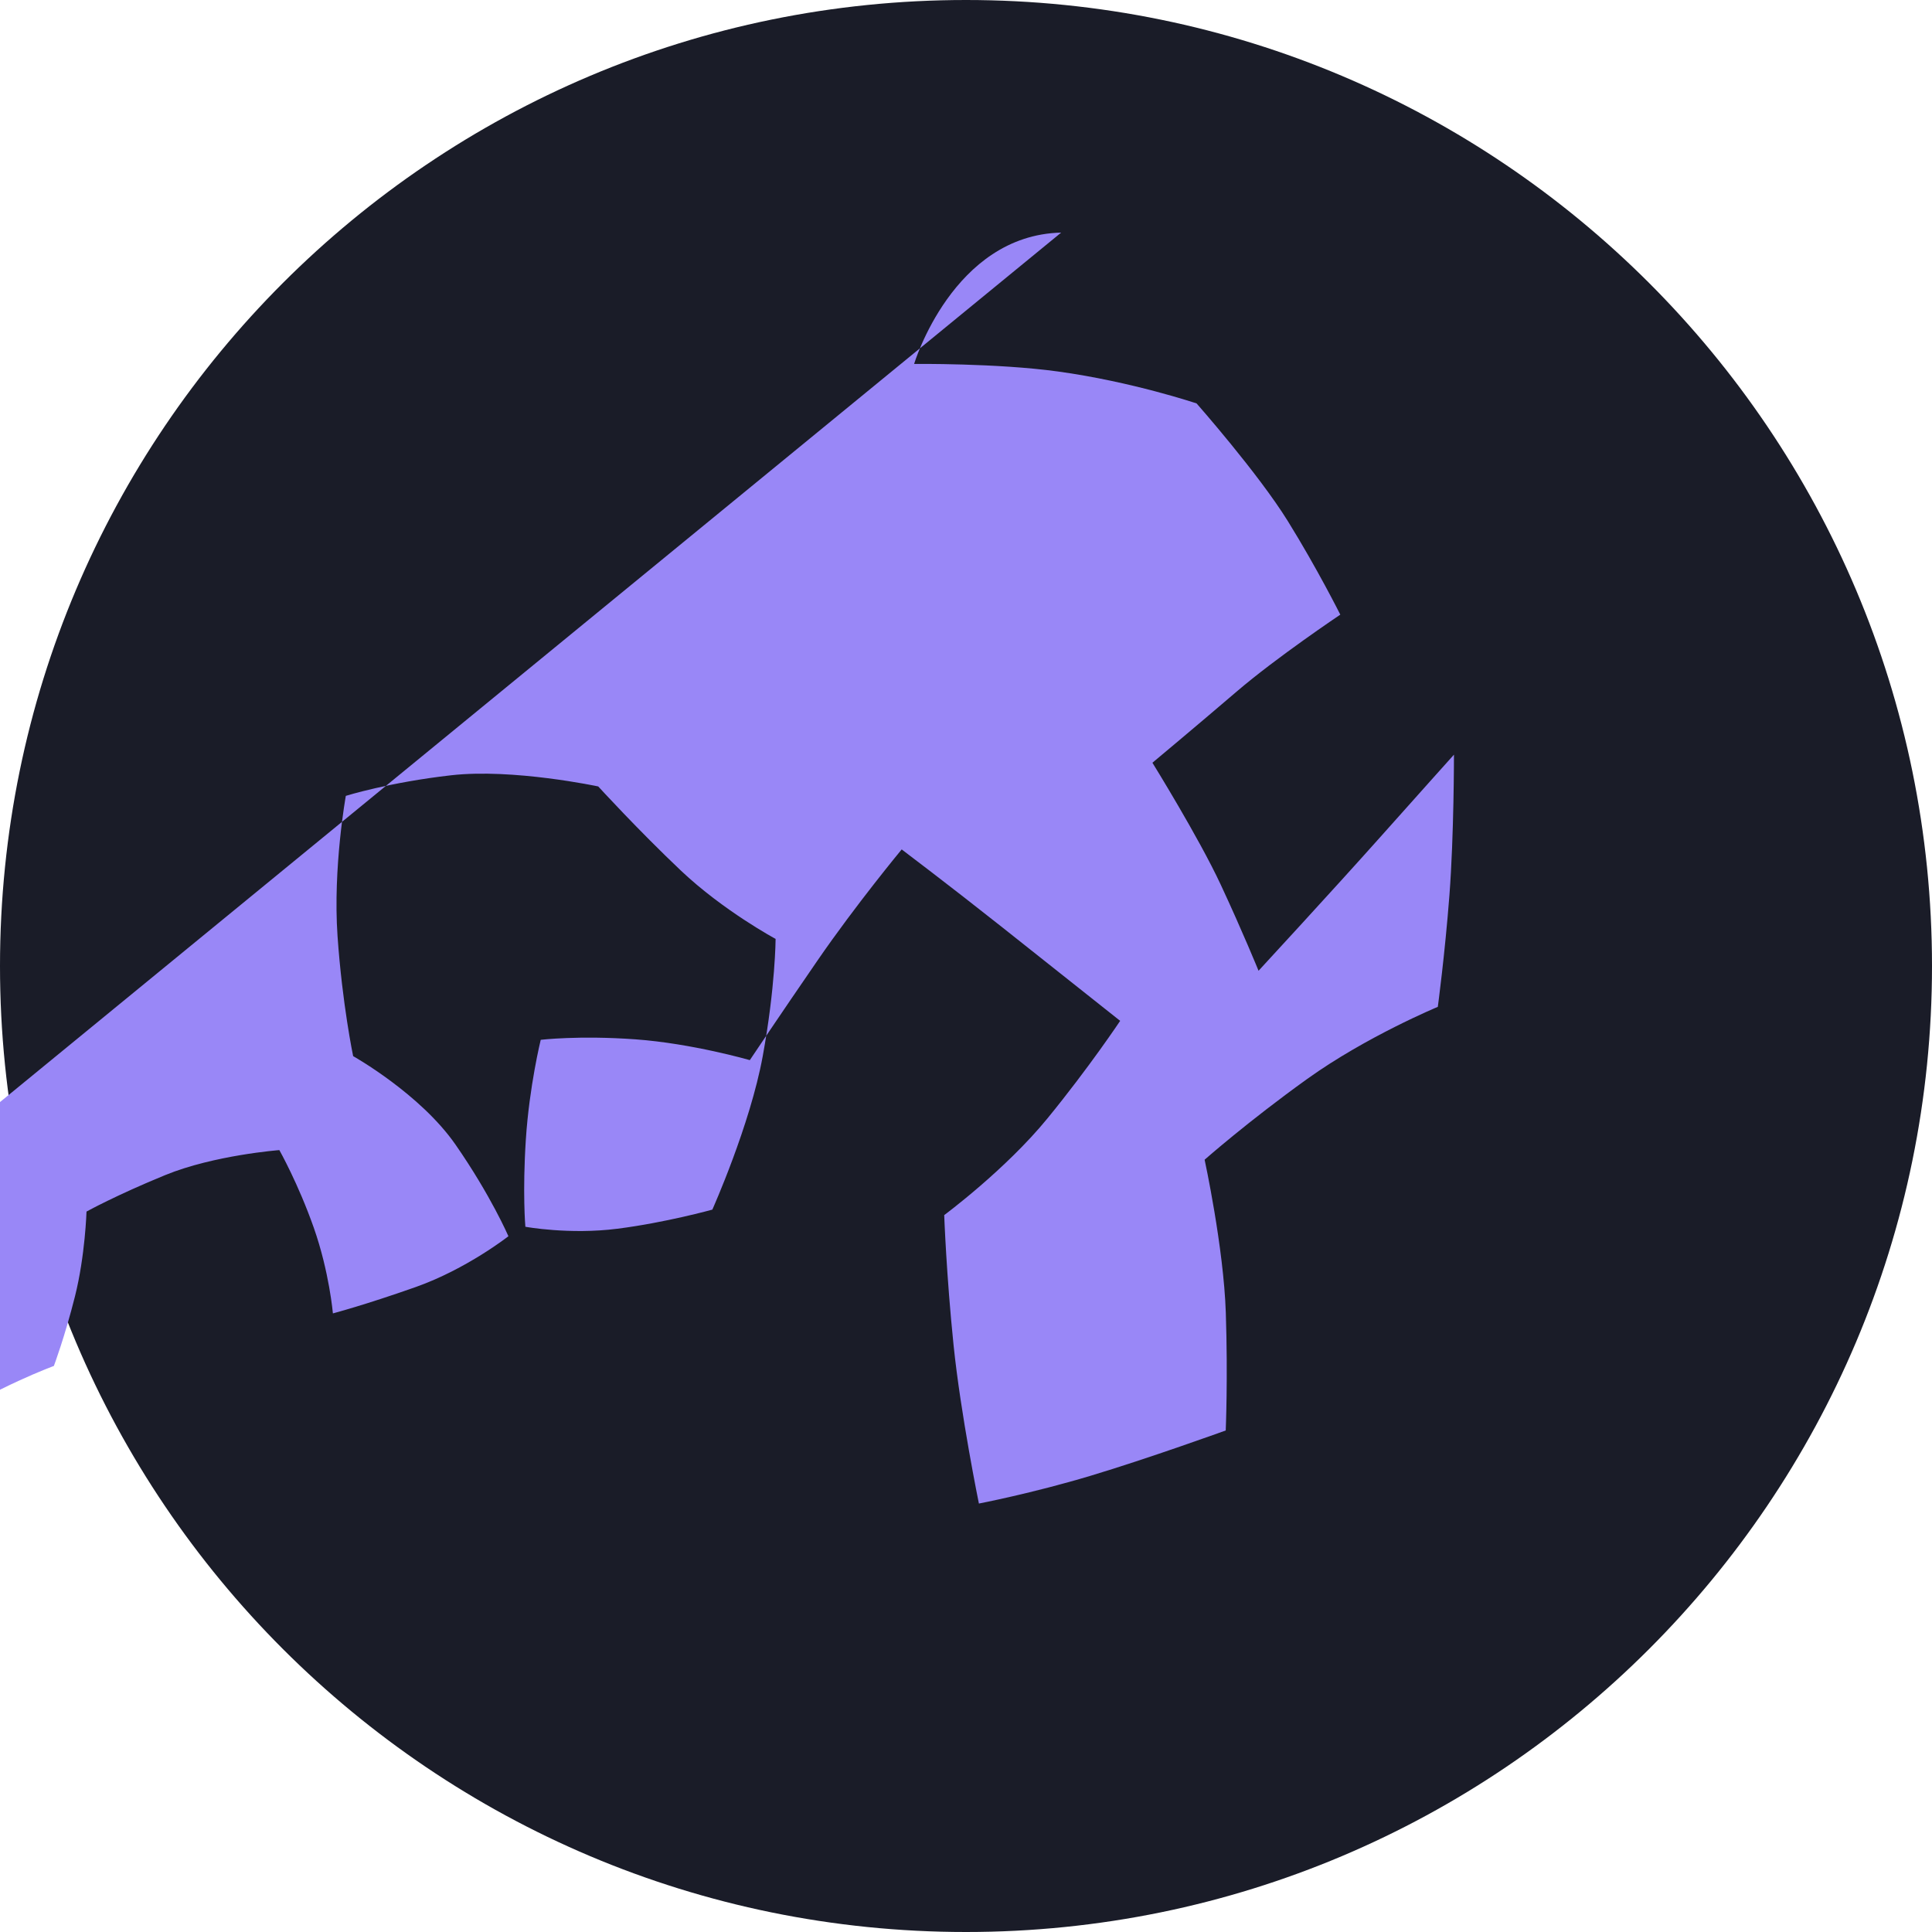
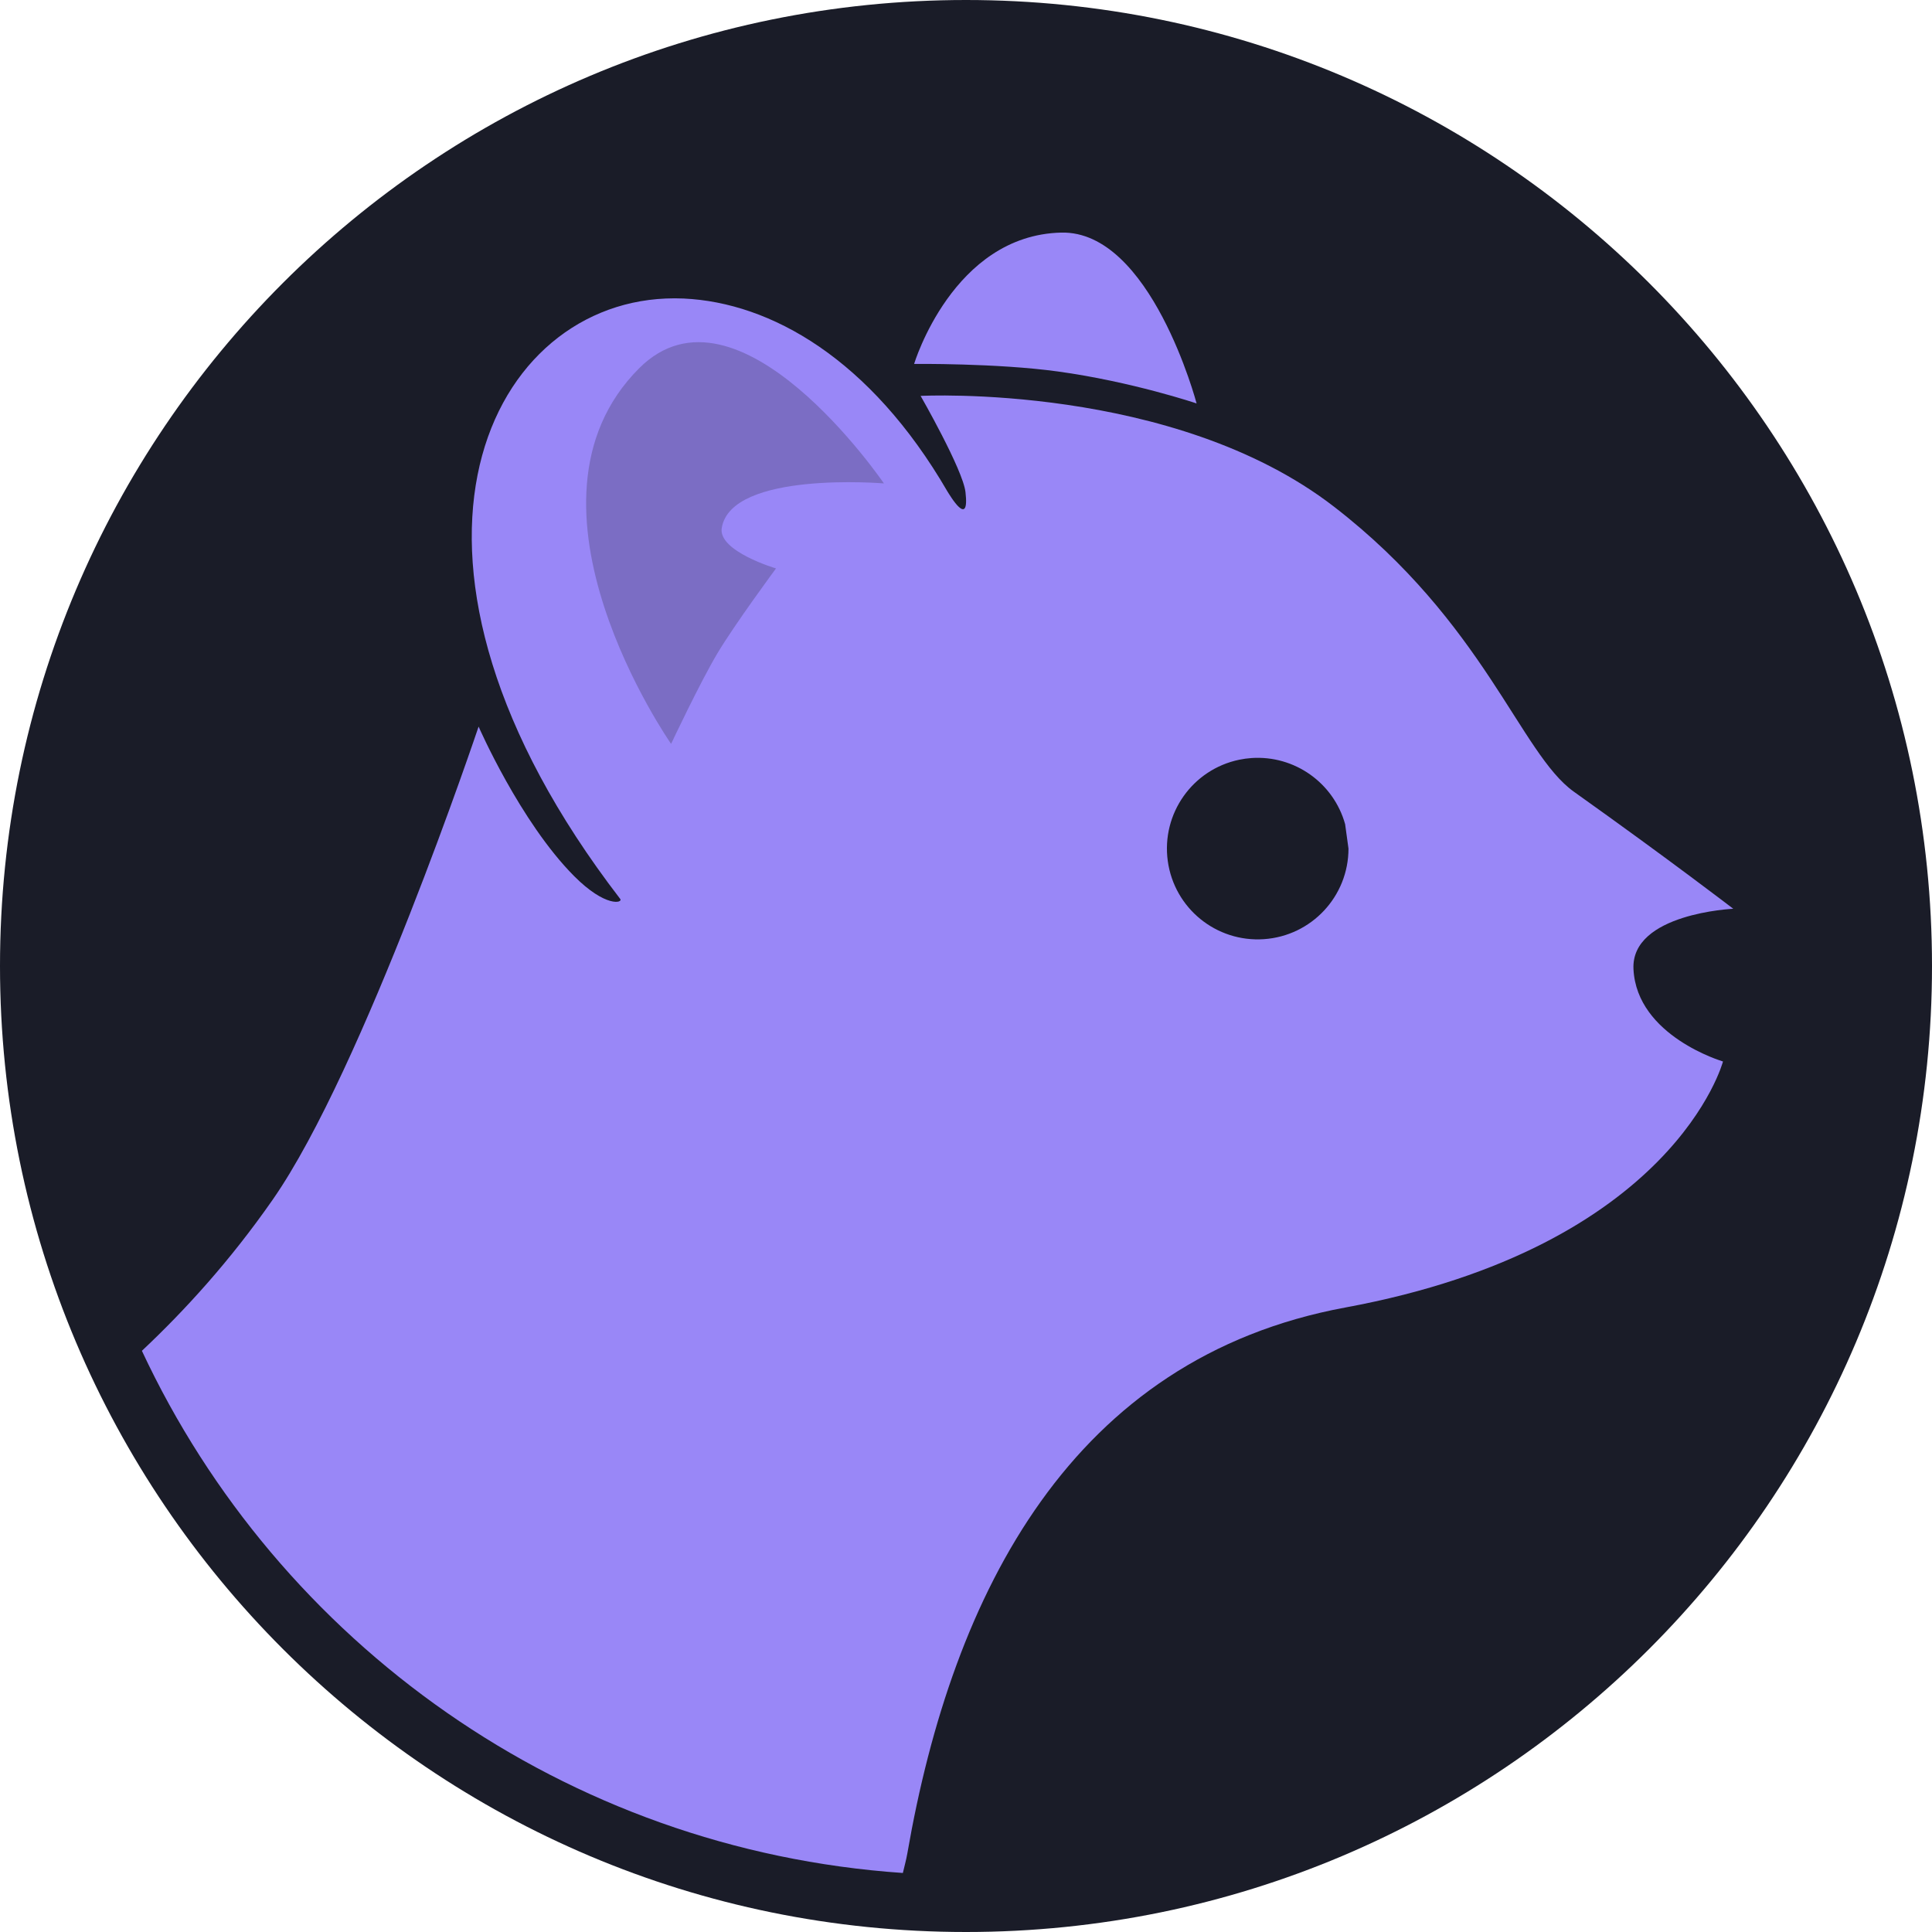
<svg xmlns="http://www.w3.org/2000/svg" viewBox="0 0 512 512" width="256" height="256">
  <circle fill="#1a1c28" cx="256" cy="256" r="256" />
-   <path fill="#9987f7" d="M 281.223,61.639 C 252.515,62.341 242.25,96.445 242.25,96.445 c 0,0 21.862,-0.228 38.084,2 19.659,2.7 36.777,8.471 36.777,8.471 0,0 16.328,18.52 24.166,31.164 7.838,12.644 13.917,24.808 13.917,24.808 0,0 -16.821,11.265 -27.48,20.396 -10.659,9.132 -22.311,18.852 -22.311,18.852 0,0 12.238,19.727 18.09,32.279 5.852,12.552 10.035,22.846 10.035,22.846 0,0 19.721,-21.368 32.035,-35.178 12.314,-13.81 19.753,-22.093 19.753,-22.093 0,0 0.013,21.373 -1.201,37.215 -1.215,15.841 -3.079,29.622 -3.079,29.622 0,0 -18.906,7.847 -34.57,19.075 -15.664,11.229 -27.228,21.434 -27.228,21.434 0,0 5.044,23.221 5.616,40.557 0.572,17.336 -0.023,31.195 -0.023,31.195 0,0 -20.515,7.421 -35.914,12.037 -15.399,4.616 -29.498,7.331 -29.498,7.331 0,0 -4.813,-23.522 -6.715,-41.992 -1.902,-18.471 -2.479,-34.45 -2.479,-34.45 0,0 16.219,-12.003 27.338,-25.598 11.119,-13.594 19.292,-25.88 19.292,-25.88 0,0 -17.571,-13.961 -31.566,-25.043 -13.995,-11.082 -26.331,-20.388 -26.331,-20.388 0,0 -12.131,14.639 -22.291,29.408 -10.16,14.769 -17.955,26.432 -17.955,26.432 0,0 -15.304,-4.424 -30.303,-5.51 -14.999,-1.086 -25.109,0.126 -25.109,0.126 0,0 -3.03,12.298 -3.945,26.412 -0.916,14.114 -0.127,23.133 -0.127,23.133 0,0 11.639,2.145 24.4,0.52 12.761,-1.626 25.149,-5.063 25.149,-5.063 0,0 9.996,-22.308 13.355,-40.666 3.359,-18.358 3.411,-31.077 3.411,-31.077 0,0 -13.828,-7.432 -25.123,-18.127 -11.295,-10.695 -21.88,-22.276 -21.88,-22.276 0,0 -22.596,-4.823 -38.982,-2.961 -16.387,1.863 -27.91,5.455 -27.91,5.455 0,0 -3.45,19.04 -2.199,37.128 1.25,18.087 4.138,31.847 4.138,31.847 0,0 17.766,9.961 27.139,23.463 9.372,13.502 14.009,24.264 14.009,24.264 0,0 -11.053,8.694 -24.598,13.477 -13.544,4.782 -21.915,6.975 -21.915,6.975 0,0 -0.949,-11.005 -5.066,-22.705 -4.117,-11.7 -9.125,-20.571 -9.125,-20.571 0,0 -17.27,1.317 -30.238,6.619 -12.968,5.302 -20.867,9.672 -20.867,9.672 0,0 -0.351,11.688 -3.051,22.443 -2.7,10.755 -5.599,18.468 -5.599,18.468 0,0 -15.714,5.798 -28.369,14.49 -12.655,8.692 -23.865,16.568 -23.865,16.568 0,0 -10.484,-11.257 -17.596,-22.916 -7.112,-11.659 -14.596,-20.596 -14.596,-20.596 z" />
+   <path fill="#9987f7" d="M 281.223,61.639 C 252.515,62.341 242.25,96.445 242.25,96.445 c 0,0 21.862,-0.228 38.084,2 19.659,2.7 36.777,8.471 36.777,8.471 0,0 -12.117,-45.859 -35.889,-45.277 z M 176.445,79.111 c -48.185,2.028 -80.828,69.713 -12.084,159.111 0.807,1.049 -3.853,2.373 -12.25,-6.084 -14.295,-14.397 -25.277,-39.584 -25.277,-39.584 0,0 -30.436,90.741 -54.557,125.361 -11.322,16.251 -23.296,29.363 -34.674,40.066 36.151,77.356 112.144,132.243 201.664,138.377 0.39,-1.714 0.873,-3.376 1.178,-5.137 12.035,-69.449 43.767,-131.345 116.109,-144.723 87.134,-16.113 100.057,-65.195 100.057,-65.195 0,0 -22.848,-6.687 -23.723,-24.471 -0.728,-14.77 26.445,-16 26.445,-16 0,0 -16.78,-12.905 -42.25,-31.029 -14.157,-10.076 -23.717,-44.747 -63.557,-75.527 -42.514,-32.85 -109.555,-29.361 -109.555,-29.361 0,0 11.189,19.496 11.889,25.473 1.151,9.838 -4.144,0.859 -4.807,-0.193 -20.407,-35.136 -46.825,-50.026 -69.889,-51.084 -1.586,-0.073 -3.166,-0.065 -4.721,0 z M 331.666,200.889 c 11.377,-0.773 21.738,6.544 24.807,17.527 l 0.889,6.473 c 0,12.654 -9.791,23.138 -22.416,24 -12.625,0.862 -23.754,-8.186 -25.473,-20.723 -1.719,-12.537 6.553,-24.263 18.943,-26.832 1.073,-0.222 2.156,-0.371 3.25,-0.445 z" />
+   <path fill="#7b6dc4" d="m 177.848,197.133 c 0,0 -44.43,-63.576 -8.468,-99.538 26.214,-26.214 64.868,30.517 64.868,30.517 0,0 -40.507,-3.421 -42.979,11.823 -1,6.168 14.38,10.705 14.38,10.705 0,0 -10.865,14.699 -15.498,22.448 -4.633,7.749 -12.303,24.046 -12.303,24.046 z" />
</svg>
